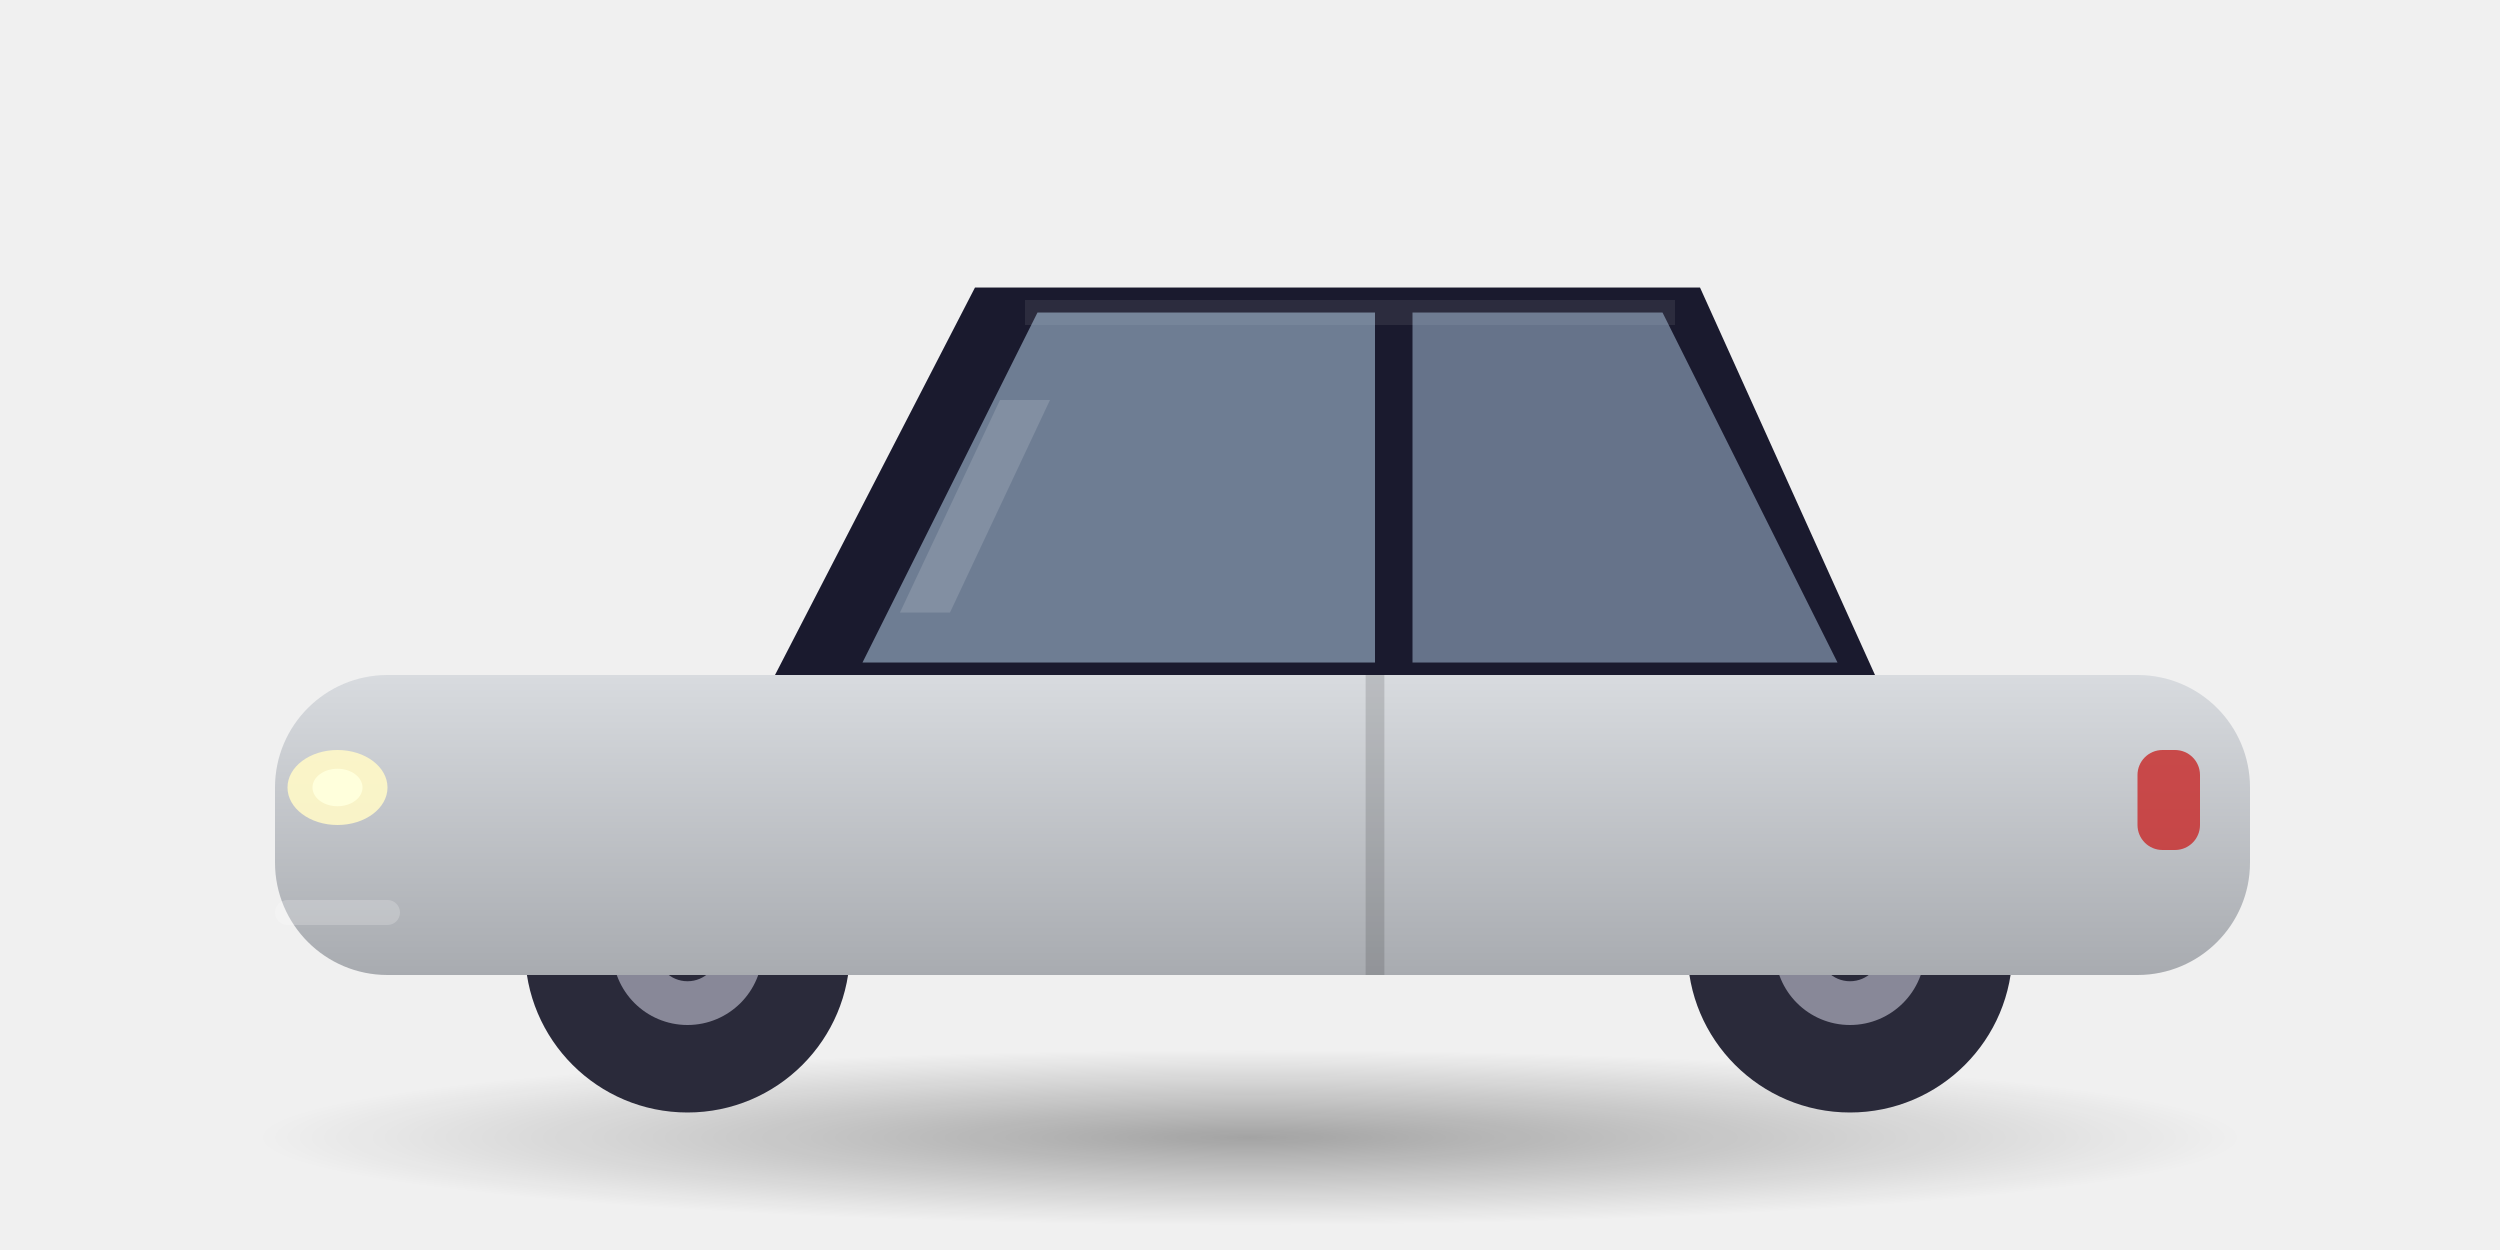
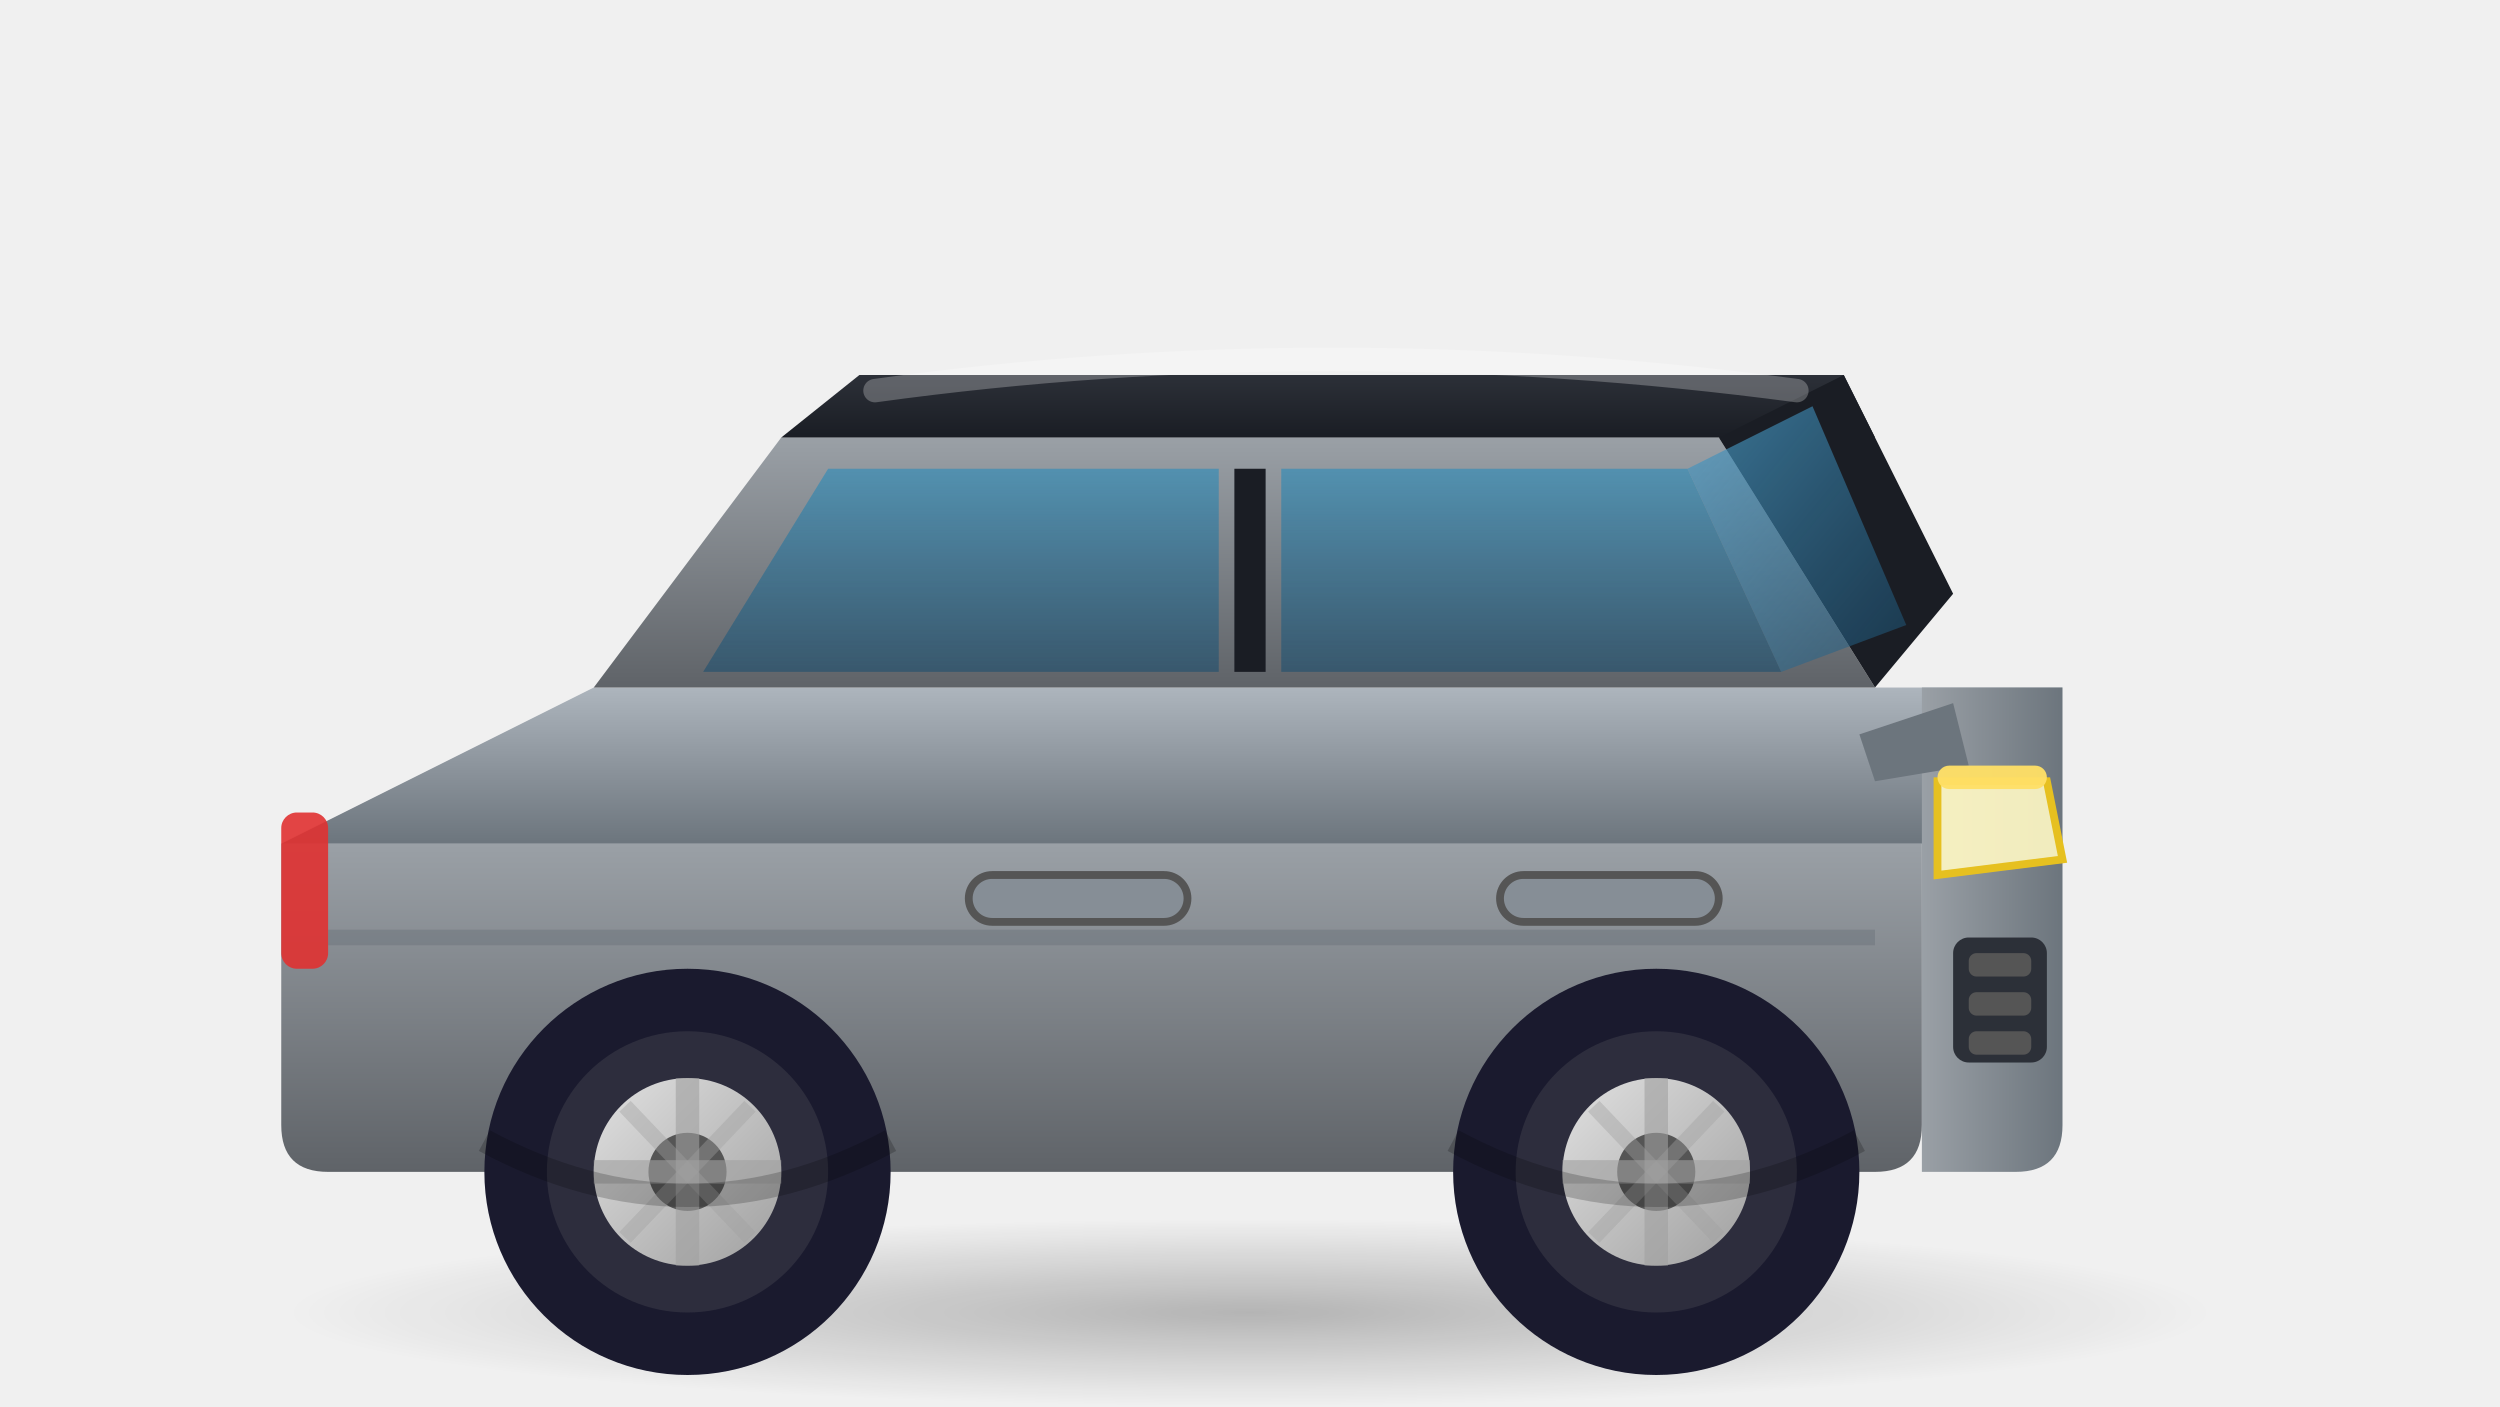
- <svg xmlns="http://www.w3.org/2000/svg" viewBox="0 0 200 100">
+ <svg xmlns="http://www.w3.org/2000/svg" viewBox="0 0 160 90" fill="none">
  <defs>
-     <linearGradient id="econBody" x1="0" y1="0" x2="0" y2="1">
-       <stop offset="0%" stop-color="#D8DBDF" />
-       <stop offset="100%" stop-color="#A8ABB0" />
+     <radialGradient id="shadow" cx="50%" cy="50%" r="50%">
+       <stop offset="0%" stop-color="#000" stop-opacity="0.25" />
+       <stop offset="100%" stop-color="#000" stop-opacity="0" />
+     </radialGradient>
+     <linearGradient id="body-gray" x1="0" y1="0" x2="0" y2="1">
+       <stop offset="0%" stop-color="#adb5bd" />
+       <stop offset="60%" stop-color="#868e96" />
+       <stop offset="100%" stop-color="#6c757d" />
    </linearGradient>
-     <radialGradient id="econShadow" cx="50%" cy="50%" r="50%">
-       <stop offset="0%" stop-color="rgba(0,0,0,0.32)" />
-       <stop offset="100%" stop-color="rgba(0,0,0,0)" />
-     </radialGradient>
+     <linearGradient id="body-side-gray" x1="0" y1="0" x2="0" y2="1">
+       <stop offset="0%" stop-color="#9aa0a6" />
+       <stop offset="100%" stop-color="#5f6368" />
+     </linearGradient>
+     <linearGradient id="front-face-gray" x1="0" y1="0" x2="1" y2="0">
+       <stop offset="0%" stop-color="#9aa0a6" />
+       <stop offset="100%" stop-color="#6c757d" />
+     </linearGradient>
+     <linearGradient id="roof-grad" x1="0" y1="0" x2="0" y2="1">
+       <stop offset="0%" stop-color="#2c3038" />
+       <stop offset="100%" stop-color="#1a1d24" />
+     </linearGradient>
+     <linearGradient id="glass-side" x1="0" y1="0" x2="0" y2="1">
+       <stop offset="0%" stop-color="#3d8eb5" stop-opacity="0.75" />
+       <stop offset="100%" stop-color="#1c4e6e" stop-opacity="0.6" />
+     </linearGradient>
+     <linearGradient id="glass-front" x1="0" y1="0" x2="1" y2="1">
+       <stop offset="0%" stop-color="#4a9cc7" stop-opacity="0.7" />
+       <stop offset="100%" stop-color="#1c5478" stop-opacity="0.5" />
+     </linearGradient>
+     <linearGradient id="wheel-rim" x1="0" y1="0" x2="1" y2="1">
+       <stop offset="0%" stop-color="#e0e0e0" />
+       <stop offset="100%" stop-color="#a0a0a0" />
+     </linearGradient>
  </defs>
-   <ellipse cx="100" cy="91" rx="80" ry="7" fill="url(#econShadow)" />
-   <circle cx="148" cy="76" r="13" fill="#2a2a3a" />
-   <circle cx="148" cy="76" r="6" fill="#888898" />
-   <circle cx="148" cy="76" r="2.5" fill="#2a2a3a" />
-   <circle cx="55" cy="76" r="13" fill="#2a2a3a" />
-   <circle cx="55" cy="76" r="6" fill="#888898" />
-   <circle cx="55" cy="76" r="2.5" fill="#2a2a3a" />
-   <rect x="22" y="54" width="158" height="24" rx="9" fill="url(#econBody)" />
-   <path d="M 62,54 L 78,23 L 136,23 L 150,54 Z" fill="#1a1a2e" />
-   <path d="M 82,24 L 134,24 L 134,26 L 82,26 Z" fill="rgba(255,255,255,0.08)" />
-   <path d="M 69,53 L 83,25 L 110,25 L 110,53 Z" fill="rgba(178,205,230,0.55)" />
-   <path d="M 113,53 L 113,25 L 133,25 L 147,53 Z" fill="rgba(178,205,230,0.50)" />
-   <path d="M 72,49 L 80,32 L 84,32 L 76,49 Z" fill="rgba(255,255,255,0.14)" />
-   <line x1="110" y1="54" x2="110" y2="78" stroke="rgba(0,0,0,0.14)" stroke-width="1.5" />
-   <ellipse cx="27" cy="63" rx="4" ry="3" fill="rgba(255,248,200,0.90)" />
-   <ellipse cx="27" cy="63" rx="2" ry="1.5" fill="rgba(255,255,220,1)" />
-   <rect x="171" y="60" width="5" height="8" rx="2" fill="rgba(200,50,50,0.85)" />
-   <rect x="22" y="72" width="10" height="2" rx="1" fill="rgba(255,255,255,0.2)" />
+   <ellipse cx="80" cy="84" rx="62" ry="6" fill="url(#shadow)" />
+   <path d="M18 54 L18 72 Q18 75 21 75 L120 75 Q123 75 123 72 L123 54 Z" fill="url(#body-side-gray)" />
+   <path d="M18 54 L38 44 L132 44 L123 54 Z" fill="url(#body-gray)" />
+   <path d="M123 44 L132 44 L132 72 Q132 75 129 75 L123 75 L123 44 Z" fill="url(#front-face-gray)" />
+   <path d="M38 44 L50 28 L110 28 L120 44 Z" fill="url(#body-side-gray)" />
+   <path d="M50 28 L55 24 L118 24 L120 28 L110 28 Z" fill="url(#roof-grad)" />
+   <path d="M110 28 L118 24 L125 38 L120 44 Z" fill="#1a1d24" />
+   <path d="M45 43 L53 30 L78 30 L78 43 Z" fill="url(#glass-side)" />
+   <path d="M82 43 L82 30 L108 30 L114 43 Z" fill="url(#glass-side)" />
+   <path d="M114 43 L108 30 L116 26 L122 40 Z" fill="url(#glass-front)" />
+   <line x1="80" y1="30" x2="80" y2="43" stroke="#1a1d24" stroke-width="2" />
+   <path d="M21 60 L120 60" stroke="#6c757d" stroke-width="1" stroke-opacity="0.5" />
+   <rect x="62" y="56" width="14" height="3" rx="1.5" fill="#868e96" stroke="#555" stroke-width="0.5" />
+   <rect x="96" y="56" width="14" height="3" rx="1.5" fill="#868e96" stroke="#555" stroke-width="0.5" />
+   <path d="M119 47 L125 45 L126 49 L120 50 Z" fill="#6c757d" />
+   <rect x="125" y="60" width="6" height="8" rx="1" fill="#2c3038" />
+   <rect x="126" y="61" width="4" height="1.5" rx="0.5" fill="#555" />
+   <rect x="126" y="63.5" width="4" height="1.5" rx="0.5" fill="#555" />
+   <rect x="126" y="66" width="4" height="1.5" rx="0.5" fill="#555" />
+   <path d="M124 50 L131 50 L132 55 L124 56 Z" fill="#fff9c4" fill-opacity="0.9" />
+   <path d="M124 50 L131 50 L132 55 L124 56 Z" stroke="#e6c020" stroke-width="0.5" fill="none" />
+   <rect x="124" y="49" width="7" height="1.5" rx="0.75" fill="#ffe066" fill-opacity="0.95" />
+   <rect x="18" y="52" width="3" height="10" rx="1" fill="#e03131" fill-opacity="0.9" />
+   <path d="M56 25 Q85 21 115 25" stroke="white" stroke-width="1.5" stroke-opacity="0.25" fill="none" stroke-linecap="round" />
+   <circle cx="44" cy="75" r="13" fill="#1a1a2e" />
+   <circle cx="44" cy="75" r="9" fill="#2d2d3d" />
+   <circle cx="44" cy="75" r="6" fill="url(#wheel-rim)" />
+   <circle cx="44" cy="75" r="2.5" fill="#555" />
+   <line x1="44" y1="69" x2="44" y2="81" stroke="#a0a0a0" stroke-width="1.5" stroke-opacity="0.6" />
+   <line x1="38" y1="75" x2="50" y2="75" stroke="#a0a0a0" stroke-width="1.5" stroke-opacity="0.6" />
+   <line x1="40" y1="70.8" x2="48" y2="79.2" stroke="#a0a0a0" stroke-width="1" stroke-opacity="0.4" />
+   <line x1="48" y1="70.8" x2="40" y2="79.2" stroke="#a0a0a0" stroke-width="1" stroke-opacity="0.4" />
+   <circle cx="106" cy="75" r="13" fill="#1a1a2e" />
+   <circle cx="106" cy="75" r="9" fill="#2d2d3d" />
+   <circle cx="106" cy="75" r="6" fill="url(#wheel-rim)" />
+   <circle cx="106" cy="75" r="2.5" fill="#555" />
+   <line x1="106" y1="69" x2="106" y2="81" stroke="#a0a0a0" stroke-width="1.5" stroke-opacity="0.6" />
+   <line x1="100" y1="75" x2="112" y2="75" stroke="#a0a0a0" stroke-width="1.5" stroke-opacity="0.6" />
+   <line x1="102" y1="70.8" x2="110" y2="79.2" stroke="#a0a0a0" stroke-width="1" stroke-opacity="0.4" />
+   <line x1="110" y1="70.8" x2="102" y2="79.2" stroke="#a0a0a0" stroke-width="1" stroke-opacity="0.4" />
+   <path d="M31 73 Q44 80 57 73" stroke="#000" stroke-width="1.5" stroke-opacity="0.2" fill="none" />
+   <path d="M93 73 Q106 80 119 73" stroke="#000" stroke-width="1.5" stroke-opacity="0.2" fill="none" />
</svg>
